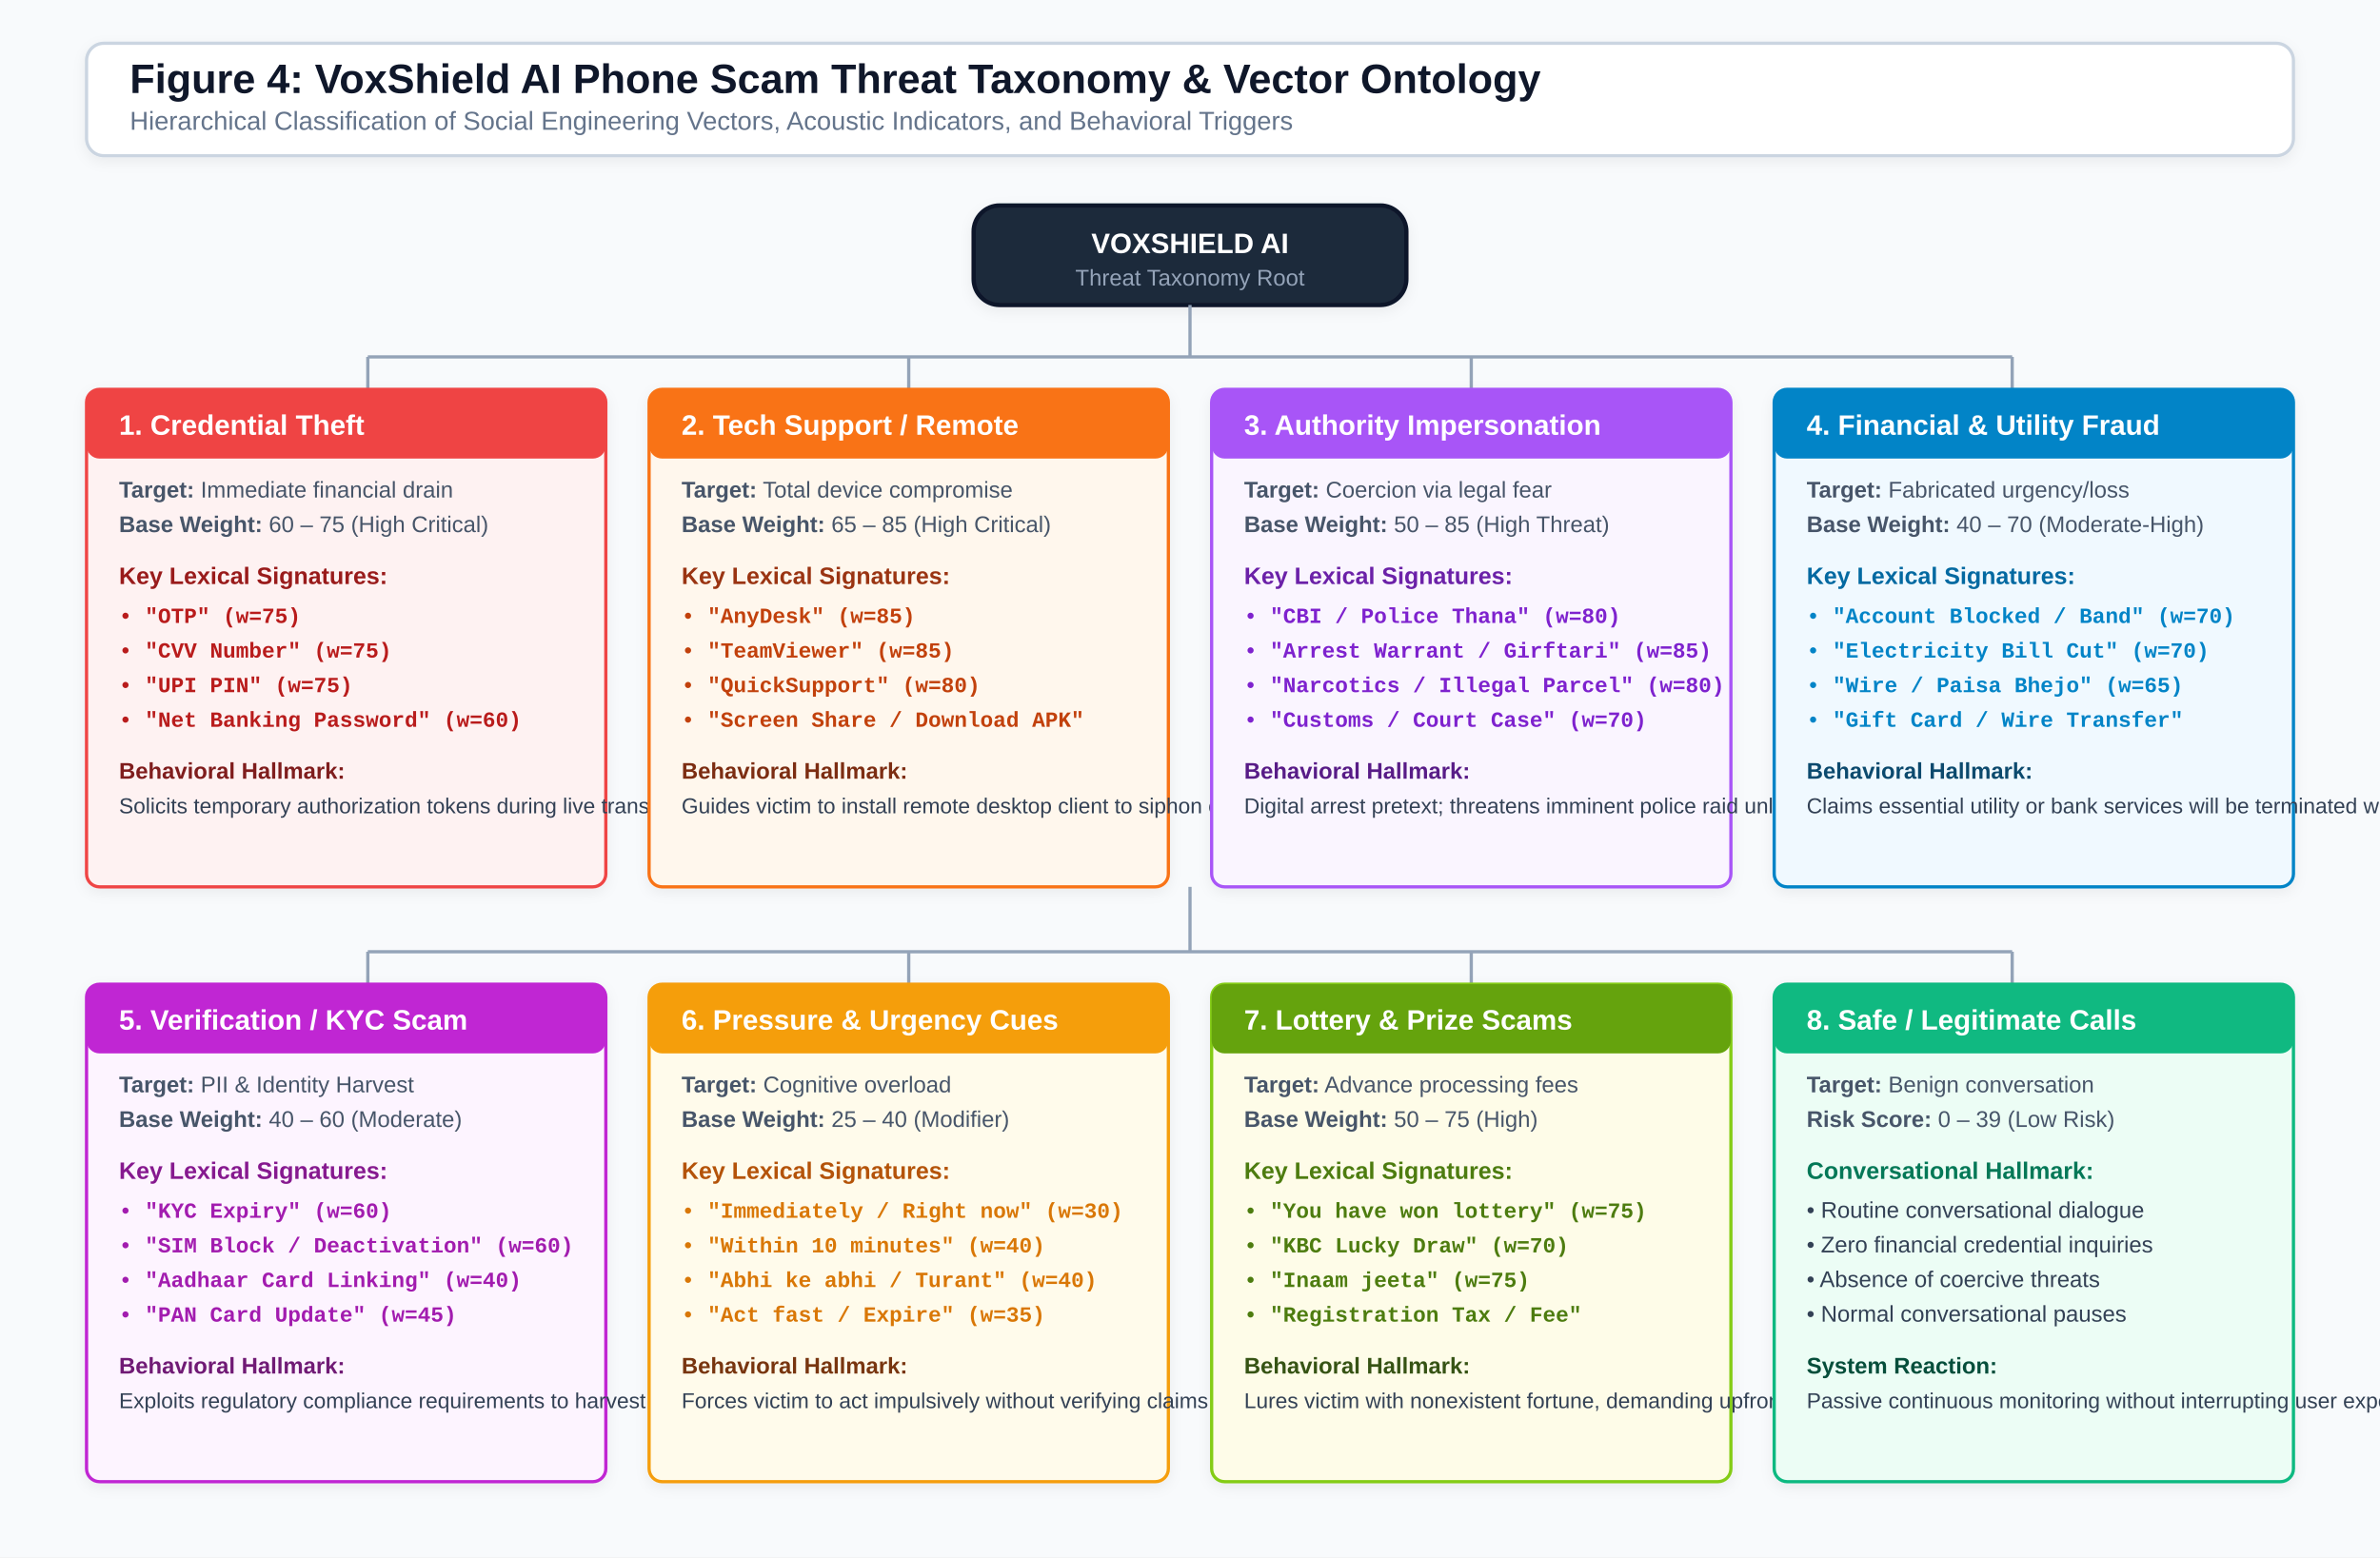
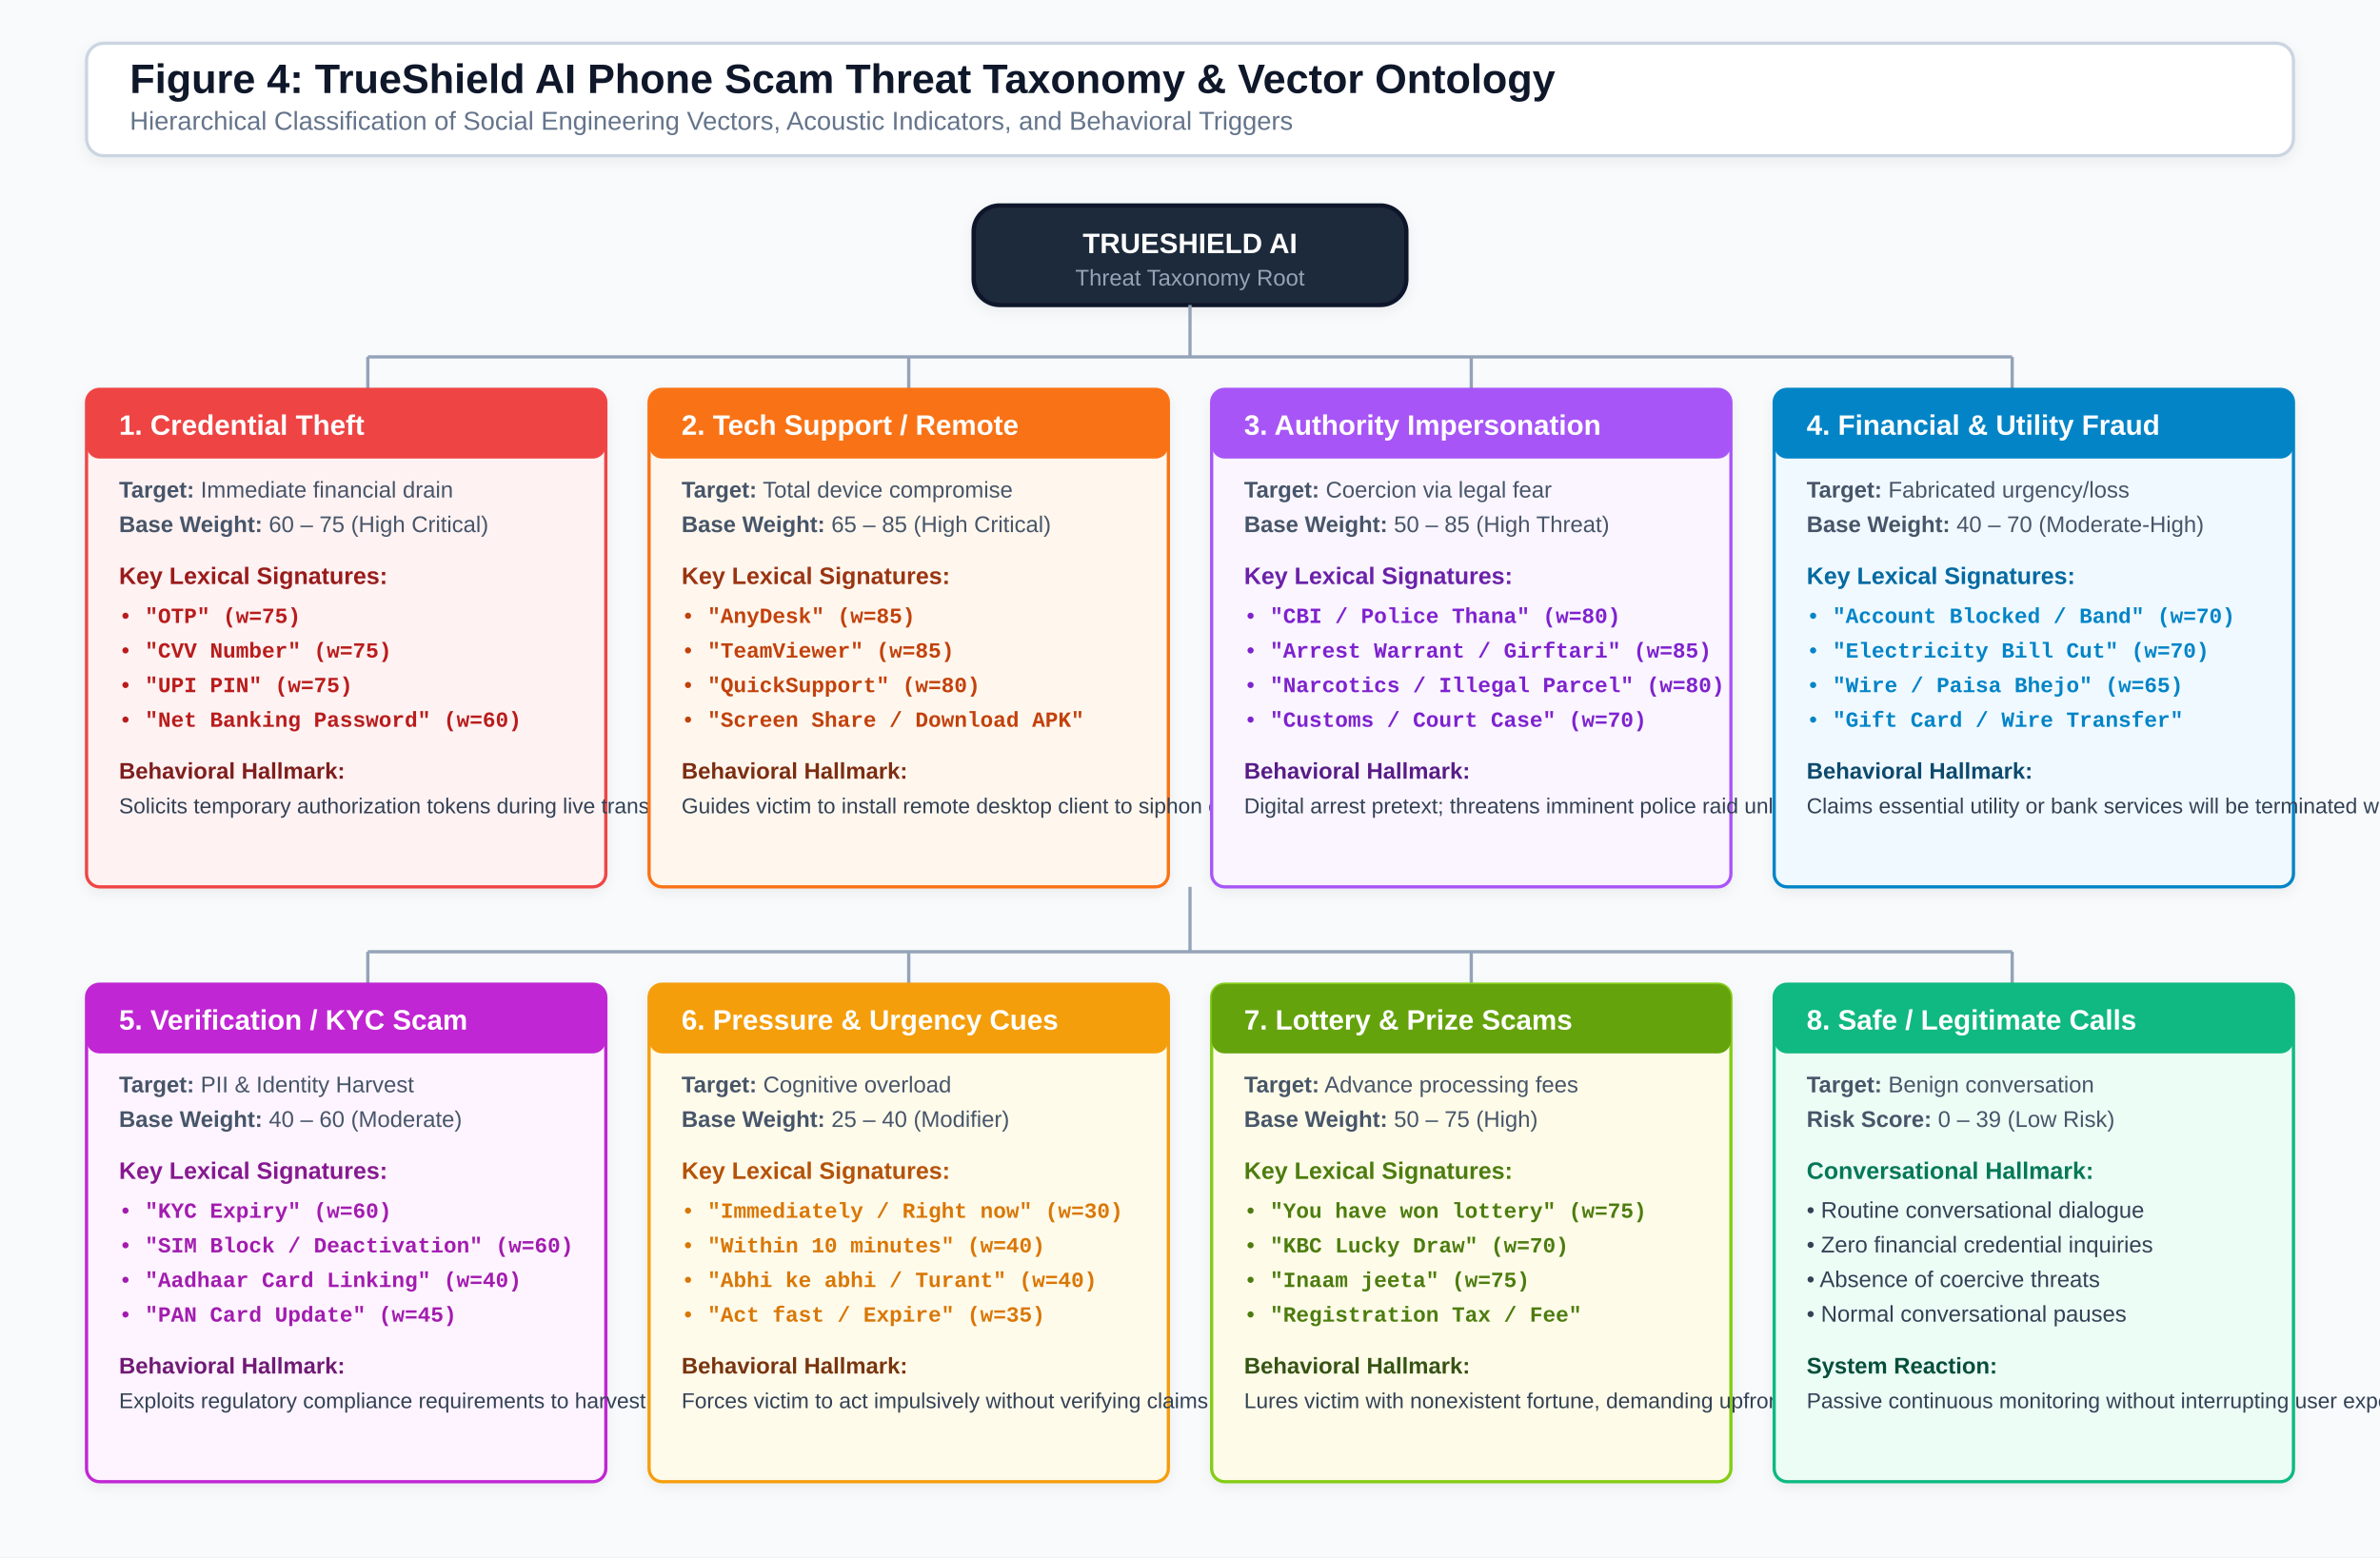
<svg xmlns="http://www.w3.org/2000/svg" viewBox="0 0 1100 720" width="100%" height="100%">
  <defs>
    <style>
      .bg { fill: #f8fafc; }
      .header-box { fill: #ffffff; stroke: #cbd5e1; stroke-width: 1.5; rx: 8; }
      .title-main { font-family: 'Segoe UI', Arial, sans-serif; font-size: 19px; font-weight: 800; fill: #0f172a; }
      .title-sub { font-family: 'Segoe UI', Arial, sans-serif; font-size: 12px; fill: #64748b; }
      
      .center-node { fill: #1e293b; stroke: #0f172a; stroke-width: 2; rx: 12; }
      .category-card { rx: 6; stroke-width: 1.5; }
      .cat-title { font-family: 'Segoe UI', Arial, sans-serif; font-size: 13px; font-weight: 700; }
      .cat-sig { font-family: 'Segoe UI', Arial, sans-serif; font-size: 10.5px; fill: #475569; }
      .cat-token { font-family: 'Courier New', monospace; font-size: 10px; font-weight: 600; }
      
      .line { stroke: #94a3b8; stroke-width: 1.5; fill: none; }
    </style>
    <filter id="c-shadow" x="-2%" y="-2%" width="104%" height="106%" filterUnits="userSpaceOnUse">
      <feDropShadow dx="0" dy="2" stdDeviation="3" flood-color="#0f172a" flood-opacity="0.06" />
    </filter>
  </defs>
  <rect width="1100" height="720" class="bg" />
  <rect x="40" y="20" width="1020" height="52" class="header-box" filter="url(#c-shadow)" />
-   <text x="60" y="43" class="title-main">Figure 4: VoxShield AI Phone Scam Threat Taxonomy &amp; Vector Ontology</text>
+   <text x="60" y="43" class="title-main">Figure 4: TrueShield AI Phone Scam Threat Taxonomy &amp; Vector Ontology</text>
  <text x="60" y="60" class="title-sub">Hierarchical Classification of Social Engineering Vectors, Acoustic Indicators, and Behavioral Triggers</text>
  <g transform="translate(450, 95)">
    <rect width="200" height="46" class="center-node" filter="url(#c-shadow)" />
-     <text x="100" y="22" font-family="Segoe UI, Arial" font-size="13" font-weight="700" fill="#ffffff" text-anchor="middle">VOXSHIELD AI</text>
+     <text x="100" y="22" font-family="Segoe UI, Arial" font-size="13" font-weight="700" fill="#ffffff" text-anchor="middle">TRUESHIELD AI</text>
    <text x="100" y="37" font-family="Segoe UI, Arial" font-size="10.5" fill="#94a3b8" text-anchor="middle">Threat Taxonomy Root</text>
  </g>
  <path d="M 550 141 L 550 165" class="line" />
  <path d="M 170 165 L 930 165" class="line" />
  <path d="M 170 165 L 170 180" class="line" />
  <path d="M 420 165 L 420 180" class="line" />
  <path d="M 680 165 L 680 180" class="line" />
  <path d="M 930 165 L 930 180" class="line" />
  <g transform="translate(40, 180)">
    <rect width="240" height="230" class="category-card" fill="#fef2f2" stroke="#ef4444" filter="url(#c-shadow)" />
    <rect x="0" y="0" width="240" height="32" rx="6" fill="#ef4444" />
    <text x="15" y="21" class="cat-title" fill="#ffffff">1. Credential Theft</text>
    <text x="15" y="50" class="cat-sig">
      <tspan font-weight="bold">Target:</tspan> Immediate financial drain</text>
    <text x="15" y="66" class="cat-sig">
      <tspan font-weight="bold">Base Weight:</tspan> 60 – 75 (High Critical)</text>
    <text x="15" y="90" font-family="Segoe UI, Arial" font-size="11" font-weight="700" fill="#991b1b">Key Lexical Signatures:</text>
    <text x="15" y="108" class="cat-token" fill="#b91c1c">• "OTP" (w=75)</text>
    <text x="15" y="124" class="cat-token" fill="#b91c1c">• "CVV Number" (w=75)</text>
    <text x="15" y="140" class="cat-token" fill="#b91c1c">• "UPI PIN" (w=75)</text>
    <text x="15" y="156" class="cat-token" fill="#b91c1c">• "Net Banking Password" (w=60)</text>
    <text x="15" y="180" font-family="Segoe UI, Arial" font-size="10.5" font-weight="700" fill="#7f1d1d">Behavioral Hallmark:</text>
    <text x="15" y="196" font-family="Segoe UI, Arial" font-size="10" fill="#334155">Solicits temporary authorization tokens during live transaction initiation.</text>
  </g>
  <g transform="translate(300, 180)">
    <rect width="240" height="230" class="category-card" fill="#fff7ed" stroke="#f97316" filter="url(#c-shadow)" />
    <rect x="0" y="0" width="240" height="32" rx="6" fill="#f97316" />
    <text x="15" y="21" class="cat-title" fill="#ffffff">2. Tech Support / Remote</text>
    <text x="15" y="50" class="cat-sig">
      <tspan font-weight="bold">Target:</tspan> Total device compromise</text>
    <text x="15" y="66" class="cat-sig">
      <tspan font-weight="bold">Base Weight:</tspan> 65 – 85 (High Critical)</text>
    <text x="15" y="90" font-family="Segoe UI, Arial" font-size="11" font-weight="700" fill="#9a3412">Key Lexical Signatures:</text>
    <text x="15" y="108" class="cat-token" fill="#c2410c">• "AnyDesk" (w=85)</text>
    <text x="15" y="124" class="cat-token" fill="#c2410c">• "TeamViewer" (w=85)</text>
    <text x="15" y="140" class="cat-token" fill="#c2410c">• "QuickSupport" (w=80)</text>
    <text x="15" y="156" class="cat-token" fill="#c2410c">• "Screen Share / Download APK"</text>
    <text x="15" y="180" font-family="Segoe UI, Arial" font-size="10.5" font-weight="700" fill="#7c2d12">Behavioral Hallmark:</text>
    <text x="15" y="196" font-family="Segoe UI, Arial" font-size="10" fill="#334155">Guides victim to install remote desktop client to siphon credentials &amp; 2FA SMS.</text>
  </g>
  <g transform="translate(560, 180)">
    <rect width="240" height="230" class="category-card" fill="#faf5ff" stroke="#a855f7" filter="url(#c-shadow)" />
    <rect x="0" y="0" width="240" height="32" rx="6" fill="#a855f7" />
    <text x="15" y="21" class="cat-title" fill="#ffffff">3. Authority Impersonation</text>
    <text x="15" y="50" class="cat-sig">
      <tspan font-weight="bold">Target:</tspan> Coercion via legal fear</text>
    <text x="15" y="66" class="cat-sig">
      <tspan font-weight="bold">Base Weight:</tspan> 50 – 85 (High Threat)</text>
    <text x="15" y="90" font-family="Segoe UI, Arial" font-size="11" font-weight="700" fill="#6b21a8">Key Lexical Signatures:</text>
    <text x="15" y="108" class="cat-token" fill="#7e22ce">• "CBI / Police Thana" (w=80)</text>
    <text x="15" y="124" class="cat-token" fill="#7e22ce">• "Arrest Warrant / Girftari" (w=85)</text>
    <text x="15" y="140" class="cat-token" fill="#7e22ce">• "Narcotics / Illegal Parcel" (w=80)</text>
    <text x="15" y="156" class="cat-token" fill="#7e22ce">• "Customs / Court Case" (w=70)</text>
    <text x="15" y="180" font-family="Segoe UI, Arial" font-size="10.5" font-weight="700" fill="#581c87">Behavioral Hallmark:</text>
    <text x="15" y="196" font-family="Segoe UI, Arial" font-size="10" fill="#334155">Digital arrest pretext; threatens imminent police raid unless security deposit is paid.</text>
  </g>
  <g transform="translate(820, 180)">
    <rect width="240" height="230" class="category-card" fill="#f0f9ff" stroke="#0284c7" filter="url(#c-shadow)" />
    <rect x="0" y="0" width="240" height="32" rx="6" fill="#0284c7" />
    <text x="15" y="21" class="cat-title" fill="#ffffff">4. Financial &amp; Utility Fraud</text>
    <text x="15" y="50" class="cat-sig">
      <tspan font-weight="bold">Target:</tspan> Fabricated urgency/loss</text>
    <text x="15" y="66" class="cat-sig">
      <tspan font-weight="bold">Base Weight:</tspan> 40 – 70 (Moderate-High)</text>
    <text x="15" y="90" font-family="Segoe UI, Arial" font-size="11" font-weight="700" fill="#0369a1">Key Lexical Signatures:</text>
    <text x="15" y="108" class="cat-token" fill="#0284c7">• "Account Blocked / Band" (w=70)</text>
    <text x="15" y="124" class="cat-token" fill="#0284c7">• "Electricity Bill Cut" (w=70)</text>
    <text x="15" y="140" class="cat-token" fill="#0284c7">• "Wire / Paisa Bhejo" (w=65)</text>
    <text x="15" y="156" class="cat-token" fill="#0284c7">• "Gift Card / Wire Transfer"</text>
    <text x="15" y="180" font-family="Segoe UI, Arial" font-size="10.5" font-weight="700" fill="#0c4a6e">Behavioral Hallmark:</text>
    <text x="15" y="196" font-family="Segoe UI, Arial" font-size="10" fill="#334155">Claims essential utility or bank services will be terminated within minutes.</text>
  </g>
  <path d="M 550 410 L 550 440" class="line" />
  <path d="M 170 440 L 930 440" class="line" />
  <path d="M 170 440 L 170 455" class="line" />
  <path d="M 420 440 L 420 455" class="line" />
  <path d="M 680 440 L 680 455" class="line" />
  <path d="M 930 440 L 930 455" class="line" />
  <g transform="translate(40, 455)">
    <rect width="240" height="230" class="category-card" fill="#fdf4ff" stroke="#c026d3" filter="url(#c-shadow)" />
    <rect x="0" y="0" width="240" height="32" rx="6" fill="#c026d3" />
    <text x="15" y="21" class="cat-title" fill="#ffffff">5. Verification / KYC Scam</text>
    <text x="15" y="50" class="cat-sig">
      <tspan font-weight="bold">Target:</tspan> PII &amp; Identity Harvest</text>
    <text x="15" y="66" class="cat-sig">
      <tspan font-weight="bold">Base Weight:</tspan> 40 – 60 (Moderate)</text>
    <text x="15" y="90" font-family="Segoe UI, Arial" font-size="11" font-weight="700" fill="#86198f">Key Lexical Signatures:</text>
    <text x="15" y="108" class="cat-token" fill="#a21caf">• "KYC Expiry" (w=60)</text>
    <text x="15" y="124" class="cat-token" fill="#a21caf">• "SIM Block / Deactivation" (w=60)</text>
    <text x="15" y="140" class="cat-token" fill="#a21caf">• "Aadhaar Card Linking" (w=40)</text>
    <text x="15" y="156" class="cat-token" fill="#a21caf">• "PAN Card Update" (w=45)</text>
    <text x="15" y="180" font-family="Segoe UI, Arial" font-size="10.5" font-weight="700" fill="#701a75">Behavioral Hallmark:</text>
    <text x="15" y="196" font-family="Segoe UI, Arial" font-size="10" fill="#334155">Exploits regulatory compliance requirements to harvest sensitive identity numbers.</text>
  </g>
  <g transform="translate(300, 455)">
    <rect width="240" height="230" class="category-card" fill="#fffbeb" stroke="#f59e0b" filter="url(#c-shadow)" />
    <rect x="0" y="0" width="240" height="32" rx="6" fill="#f59e0b" />
    <text x="15" y="21" class="cat-title" fill="#ffffff">6. Pressure &amp; Urgency Cues</text>
    <text x="15" y="50" class="cat-sig">
      <tspan font-weight="bold">Target:</tspan> Cognitive overload</text>
    <text x="15" y="66" class="cat-sig">
      <tspan font-weight="bold">Base Weight:</tspan> 25 – 40 (Modifier)</text>
    <text x="15" y="90" font-family="Segoe UI, Arial" font-size="11" font-weight="700" fill="#b45309">Key Lexical Signatures:</text>
    <text x="15" y="108" class="cat-token" fill="#d97706">• "Immediately / Right now" (w=30)</text>
    <text x="15" y="124" class="cat-token" fill="#d97706">• "Within 10 minutes" (w=40)</text>
    <text x="15" y="140" class="cat-token" fill="#d97706">• "Abhi ke abhi / Turant" (w=40)</text>
    <text x="15" y="156" class="cat-token" fill="#d97706">• "Act fast / Expire" (w=35)</text>
    <text x="15" y="180" font-family="Segoe UI, Arial" font-size="10.5" font-weight="700" fill="#78350f">Behavioral Hallmark:</text>
    <text x="15" y="196" font-family="Segoe UI, Arial" font-size="10" fill="#334155">Forces victim to act impulsively without verifying claims with family or bank.</text>
  </g>
  <g transform="translate(560, 455)">
    <rect width="240" height="230" class="category-card" fill="#fefce8" stroke="#84cc16" filter="url(#c-shadow)" />
    <rect x="0" y="0" width="240" height="32" rx="6" fill="#65a30d" />
    <text x="15" y="21" class="cat-title" fill="#ffffff">7. Lottery &amp; Prize Scams</text>
    <text x="15" y="50" class="cat-sig">
      <tspan font-weight="bold">Target:</tspan> Advance processing fees</text>
    <text x="15" y="66" class="cat-sig">
      <tspan font-weight="bold">Base Weight:</tspan> 50 – 75 (High)</text>
    <text x="15" y="90" font-family="Segoe UI, Arial" font-size="11" font-weight="700" fill="#4d7c0f">Key Lexical Signatures:</text>
    <text x="15" y="108" class="cat-token" fill="#4d7c0f">• "You have won lottery" (w=75)</text>
    <text x="15" y="124" class="cat-token" fill="#4d7c0f">• "KBC Lucky Draw" (w=70)</text>
    <text x="15" y="140" class="cat-token" fill="#4d7c0f">• "Inaam jeeta" (w=75)</text>
    <text x="15" y="156" class="cat-token" fill="#4d7c0f">• "Registration Tax / Fee"</text>
    <text x="15" y="180" font-family="Segoe UI, Arial" font-size="10.5" font-weight="700" fill="#365314">Behavioral Hallmark:</text>
    <text x="15" y="196" font-family="Segoe UI, Arial" font-size="10" fill="#334155">Lures victim with nonexistent fortune, demanding upfront fee to release funds.</text>
  </g>
  <g transform="translate(820, 455)">
    <rect width="240" height="230" class="category-card" fill="#ecfdf5" stroke="#10b981" filter="url(#c-shadow)" />
    <rect x="0" y="0" width="240" height="32" rx="6" fill="#10b981" />
    <text x="15" y="21" class="cat-title" fill="#ffffff">8. Safe / Legitimate Calls</text>
    <text x="15" y="50" class="cat-sig">
      <tspan font-weight="bold">Target:</tspan> Benign conversation</text>
    <text x="15" y="66" class="cat-sig">
      <tspan font-weight="bold">Risk Score:</tspan> 0 – 39 (Low Risk)</text>
    <text x="15" y="90" font-family="Segoe UI, Arial" font-size="11" font-weight="700" fill="#047857">Conversational Hallmark:</text>
    <text x="15" y="108" font-family="Segoe UI, Arial" font-size="10.5" fill="#334155">• Routine conversational dialogue</text>
    <text x="15" y="124" font-family="Segoe UI, Arial" font-size="10.5" fill="#334155">• Zero financial credential inquiries</text>
    <text x="15" y="140" font-family="Segoe UI, Arial" font-size="10.5" fill="#334155">• Absence of coercive threats</text>
    <text x="15" y="156" font-family="Segoe UI, Arial" font-size="10.5" fill="#334155">• Normal conversational pauses</text>
    <text x="15" y="180" font-family="Segoe UI, Arial" font-size="10.5" font-weight="700" fill="#064e3b">System Reaction:</text>
    <text x="15" y="196" font-family="Segoe UI, Arial" font-size="10" fill="#334155">Passive continuous monitoring without interrupting user experience.</text>
  </g>
</svg>
